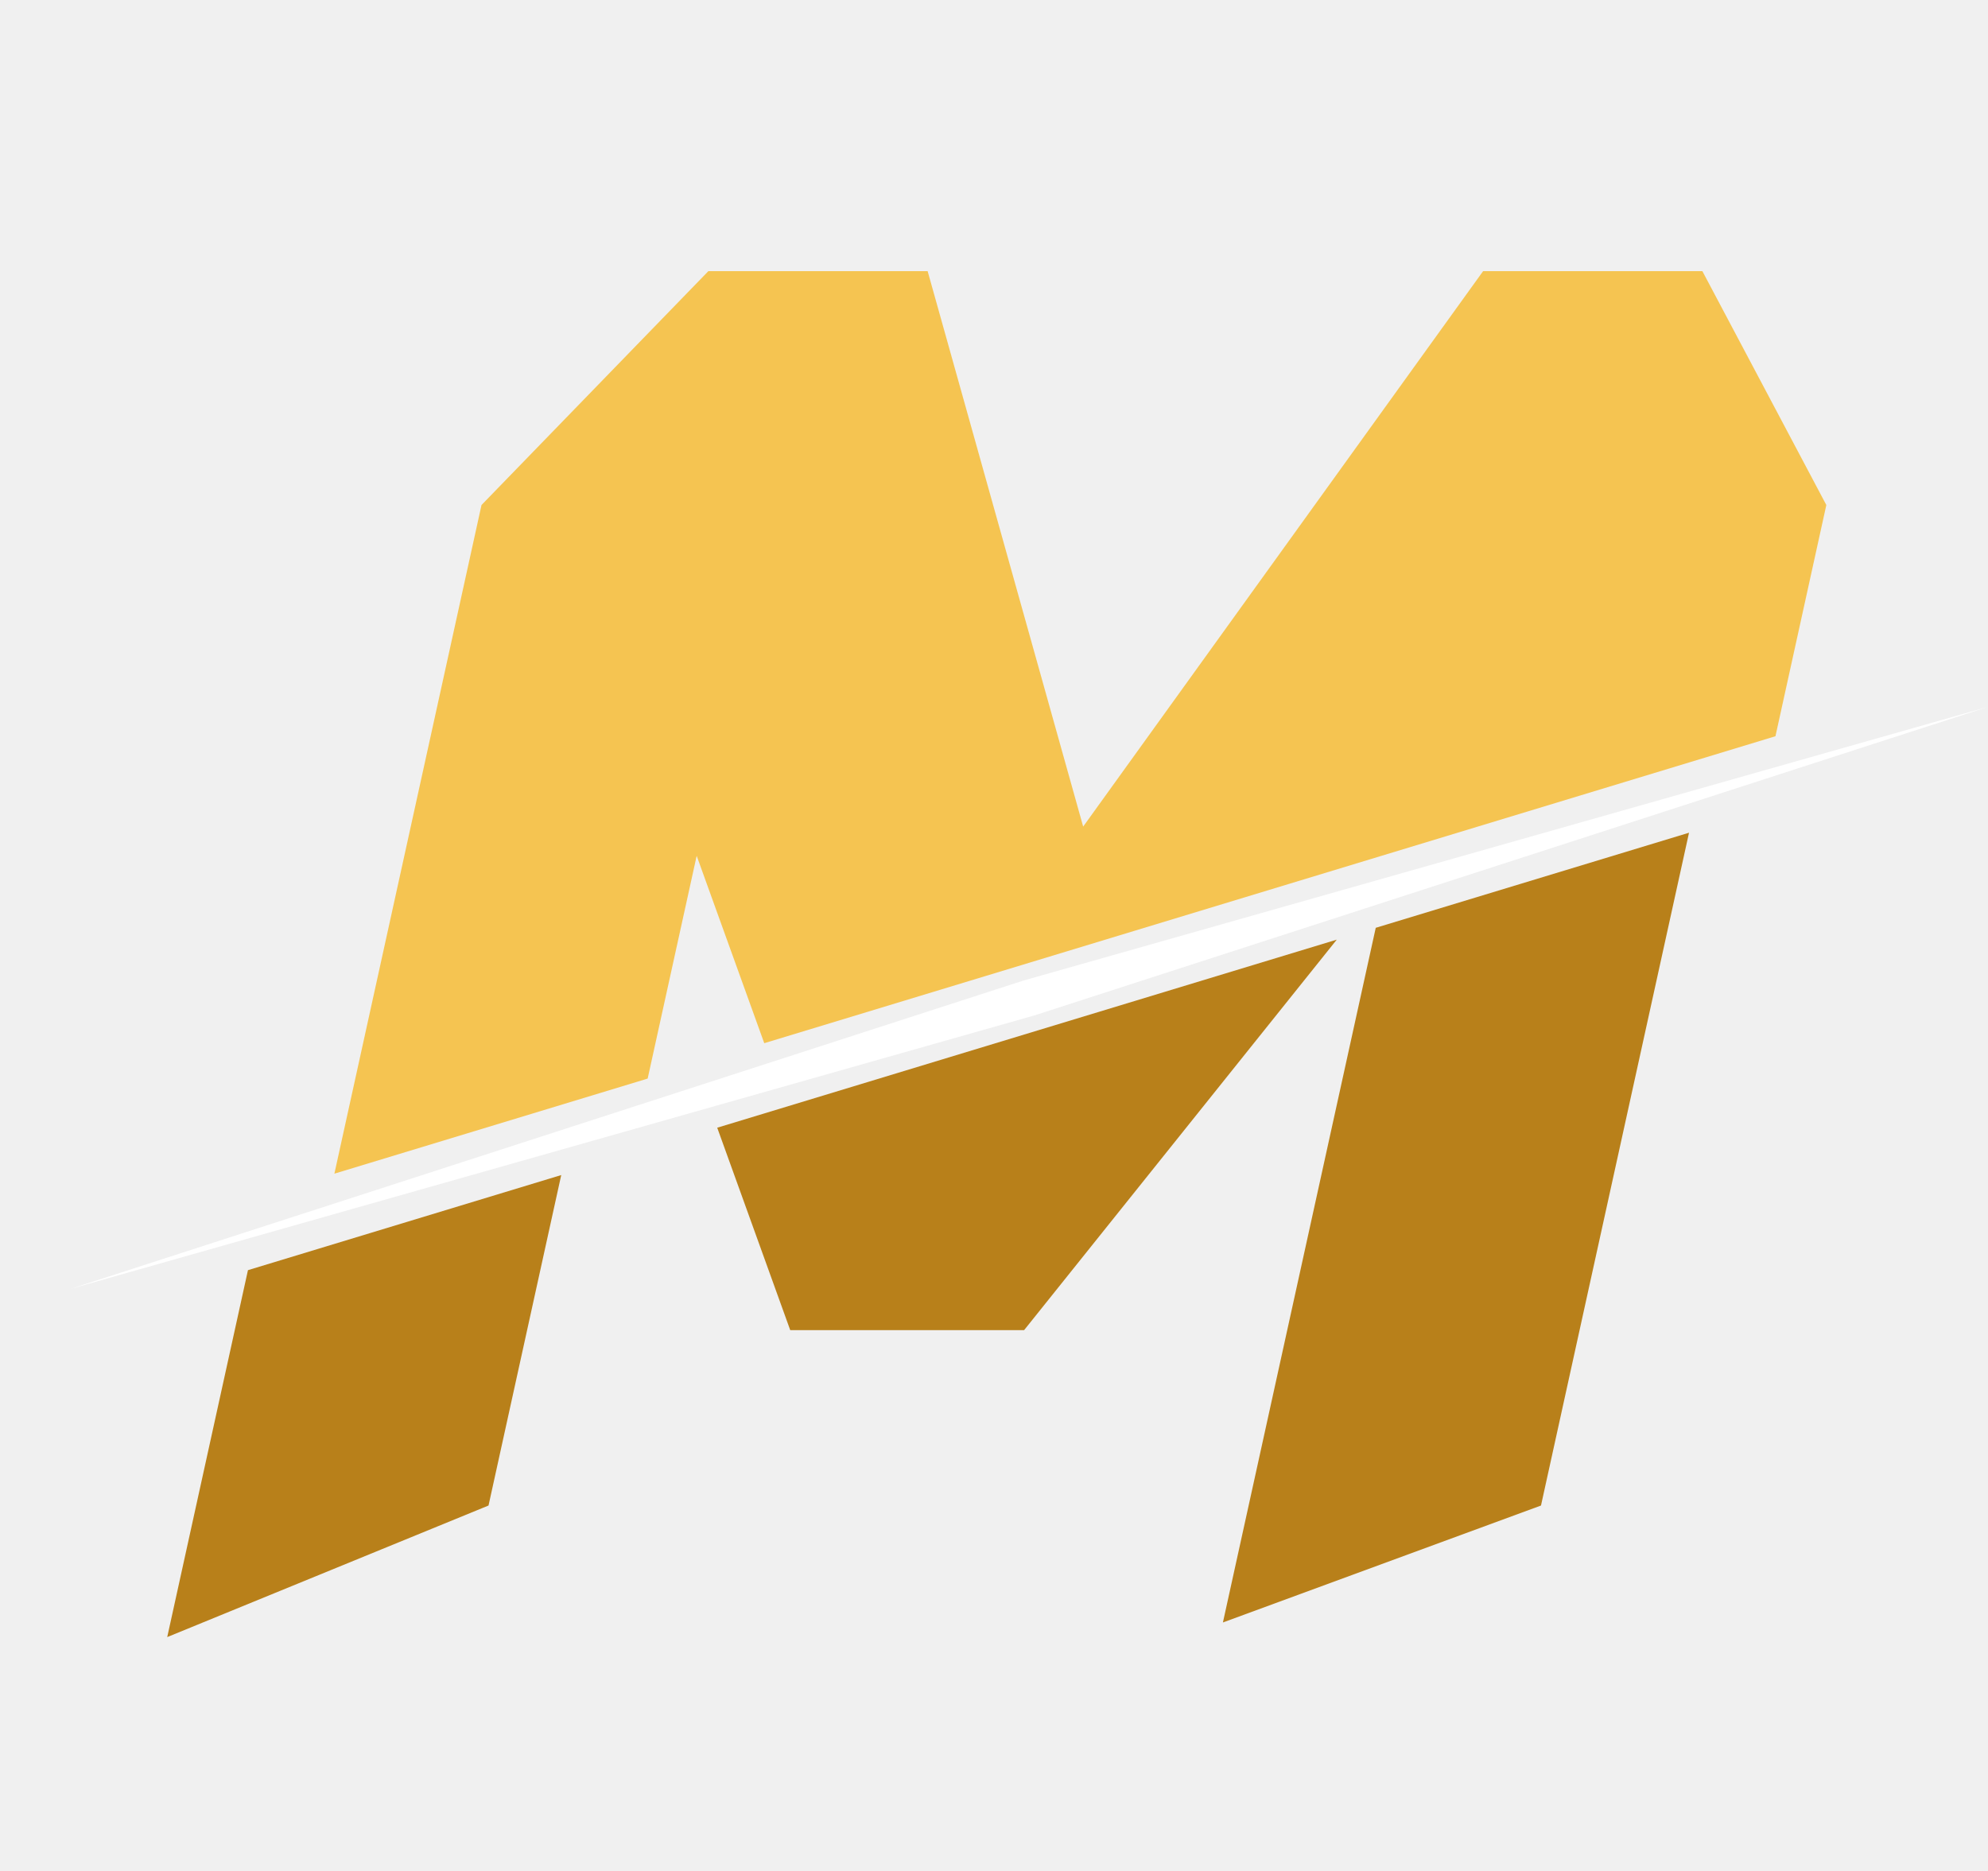
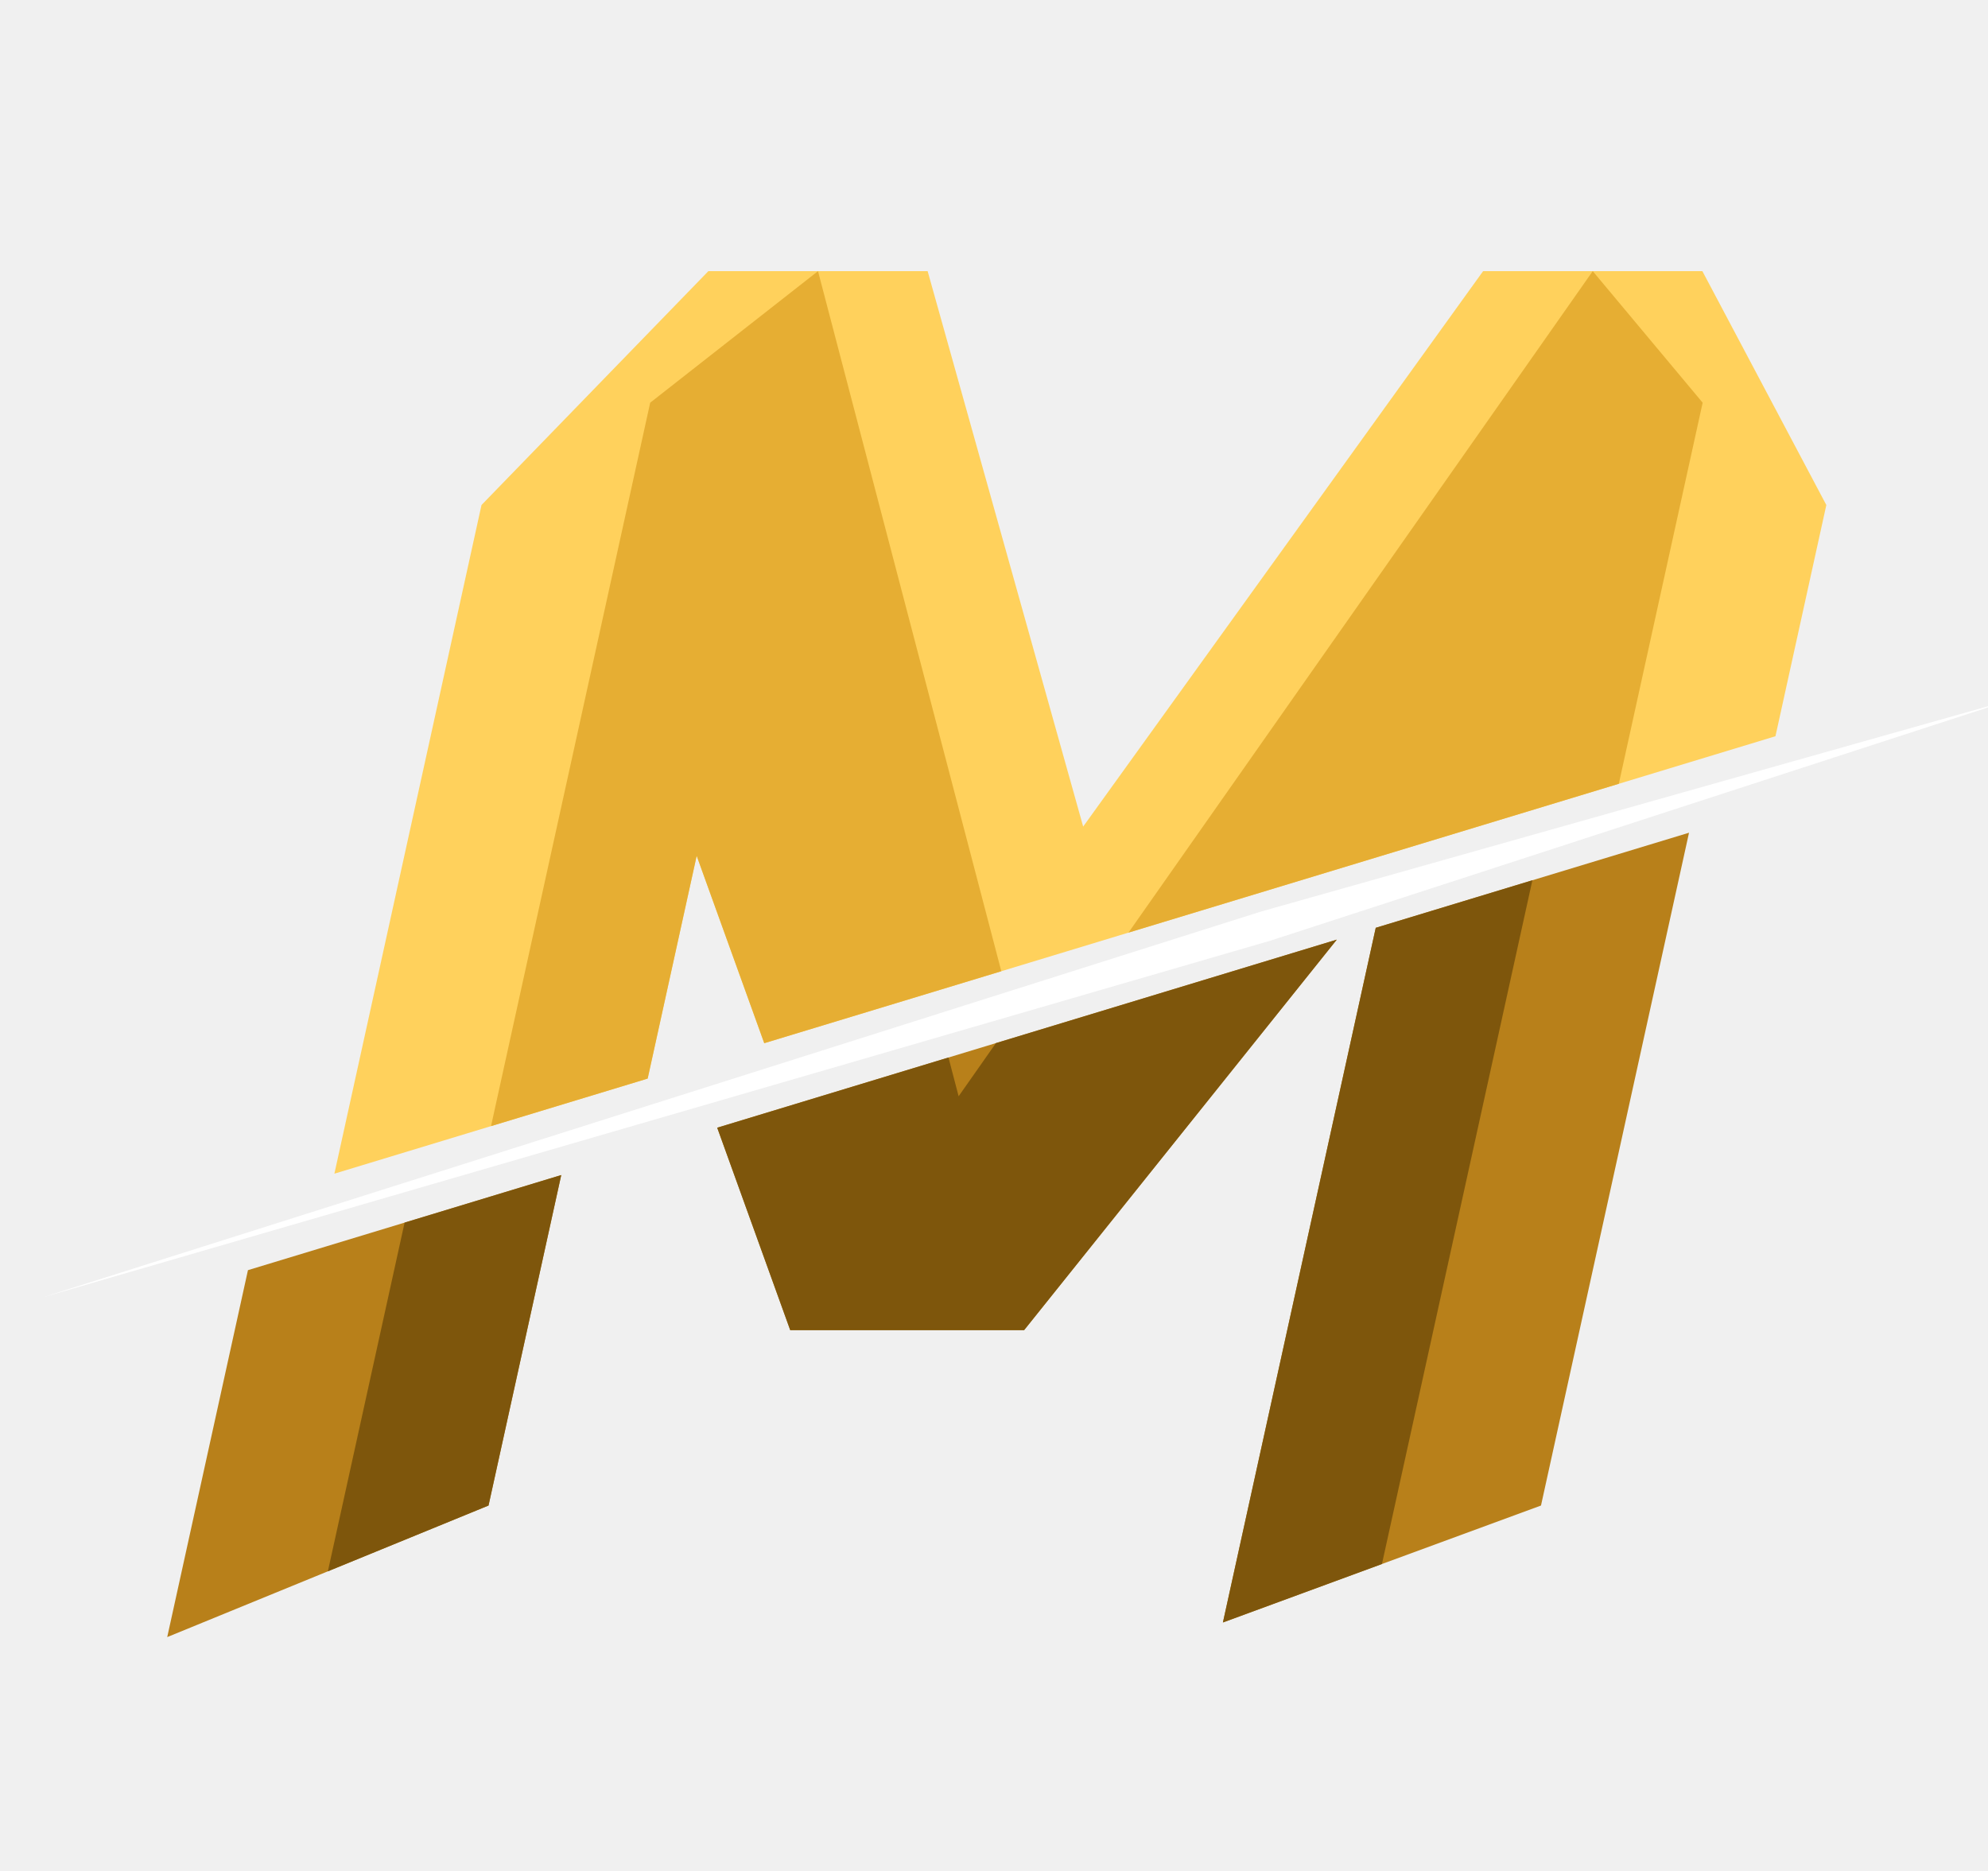
<svg xmlns="http://www.w3.org/2000/svg" viewBox="-18 -14 136 128">
  <defs>
    <clipPath id="lm">
      <polygon points="-483.77,219.44 473.11,-71.04 618.35,407.40 -338.53,697.88" />
    </clipPath>
    <clipPath id="hm">
      <polygon points="-485.11,215.04 471.77,-75.44 326.53,-553.88 -630.35,-263.40" />
    </clipPath>
+     <clipPath id="mm">
+       <polygon points="-6.56,98.00 10.16,22.00 25.68,6.00 40.68,6.00 51.32,44.00 78.68,6.00 93.68,6.00 102.16,22.00 87.42,89.00 65.66,97.00 76.88,46.00 52.06,77.00 36.06,77.00 24.88,46.00 15.42,89.00" />
+     </clipPath>
  </defs>
-   <polygon clip-path="url(#lm)" fill="#B8801A" points="-6.56,98.00 10.16,22.00 25.68,6.00 40.68,6.00 51.32,44.00 78.68,6.00 93.68,6.00 102.16,22.00 87.42,89.00 65.66,97.00 76.88,46.00 52.06,77.00 36.06,77.00 24.88,46.00 15.42,89.00" />
+   <g clip-path="url(#lm)">
+     <polygon fill="#B8801A" points="-6.56,98.00 10.16,22.00 25.68,6.00 40.68,6.00 51.32,44.00 78.68,6.00 93.68,6.00 102.16,22.00 87.42,89.00 65.66,97.00 76.88,46.00 52.06,77.00 36.06,77.00 24.88,46.00 15.42,89.00" />
+     <polygon clip-path="url(#mm)" fill="#7E560C" points="-3.60,130.00 21.70,15.00 33.18,6.00 47.58,61.00 86.18,6.00 93.70,15.00 68.40,130.00" />
+   </g>
  <g transform="translate(4.78 -1.45)">
-     <polygon clip-path="url(#hm)" fill="#F5C451" points="-6.56,98.00 10.16,22.00 25.68,6.00 40.68,6.00 51.32,44.00 78.68,6.00 93.68,6.00 102.16,22.00 87.42,89.00 65.66,97.00 76.88,46.00 52.06,77.00 36.06,77.00 24.88,46.00 15.42,89.00" />
+     <g clip-path="url(#hm)">
+       <polygon fill="#FFD15C" points="-6.56,98.00 10.16,22.00 25.68,6.00 40.68,6.00 51.32,44.00 78.68,6.00 93.68,6.00 102.16,22.00 87.42,89.00 65.66,97.00 76.88,46.00 52.06,77.00 36.06,77.00 24.88,46.00 15.42,89.00" />
+       <polygon clip-path="url(#mm)" fill="#E6AE33" points="-3.60,130.00 21.70,15.00 33.18,6.00 47.58,61.00 86.18,6.00 93.70,15.00 68.40,130.00" />
+     </g>
  </g>
-   <polygon fill="#FFFFFF" points="-13.18,74.18 52.76,55.47 117.96,34.37 52.03,53.08" />
+   <polygon fill="#FFFFFF" points="-15.09,74.76 68.89,50.36 119.87,33.79 68.28,48.36" />
</svg>
